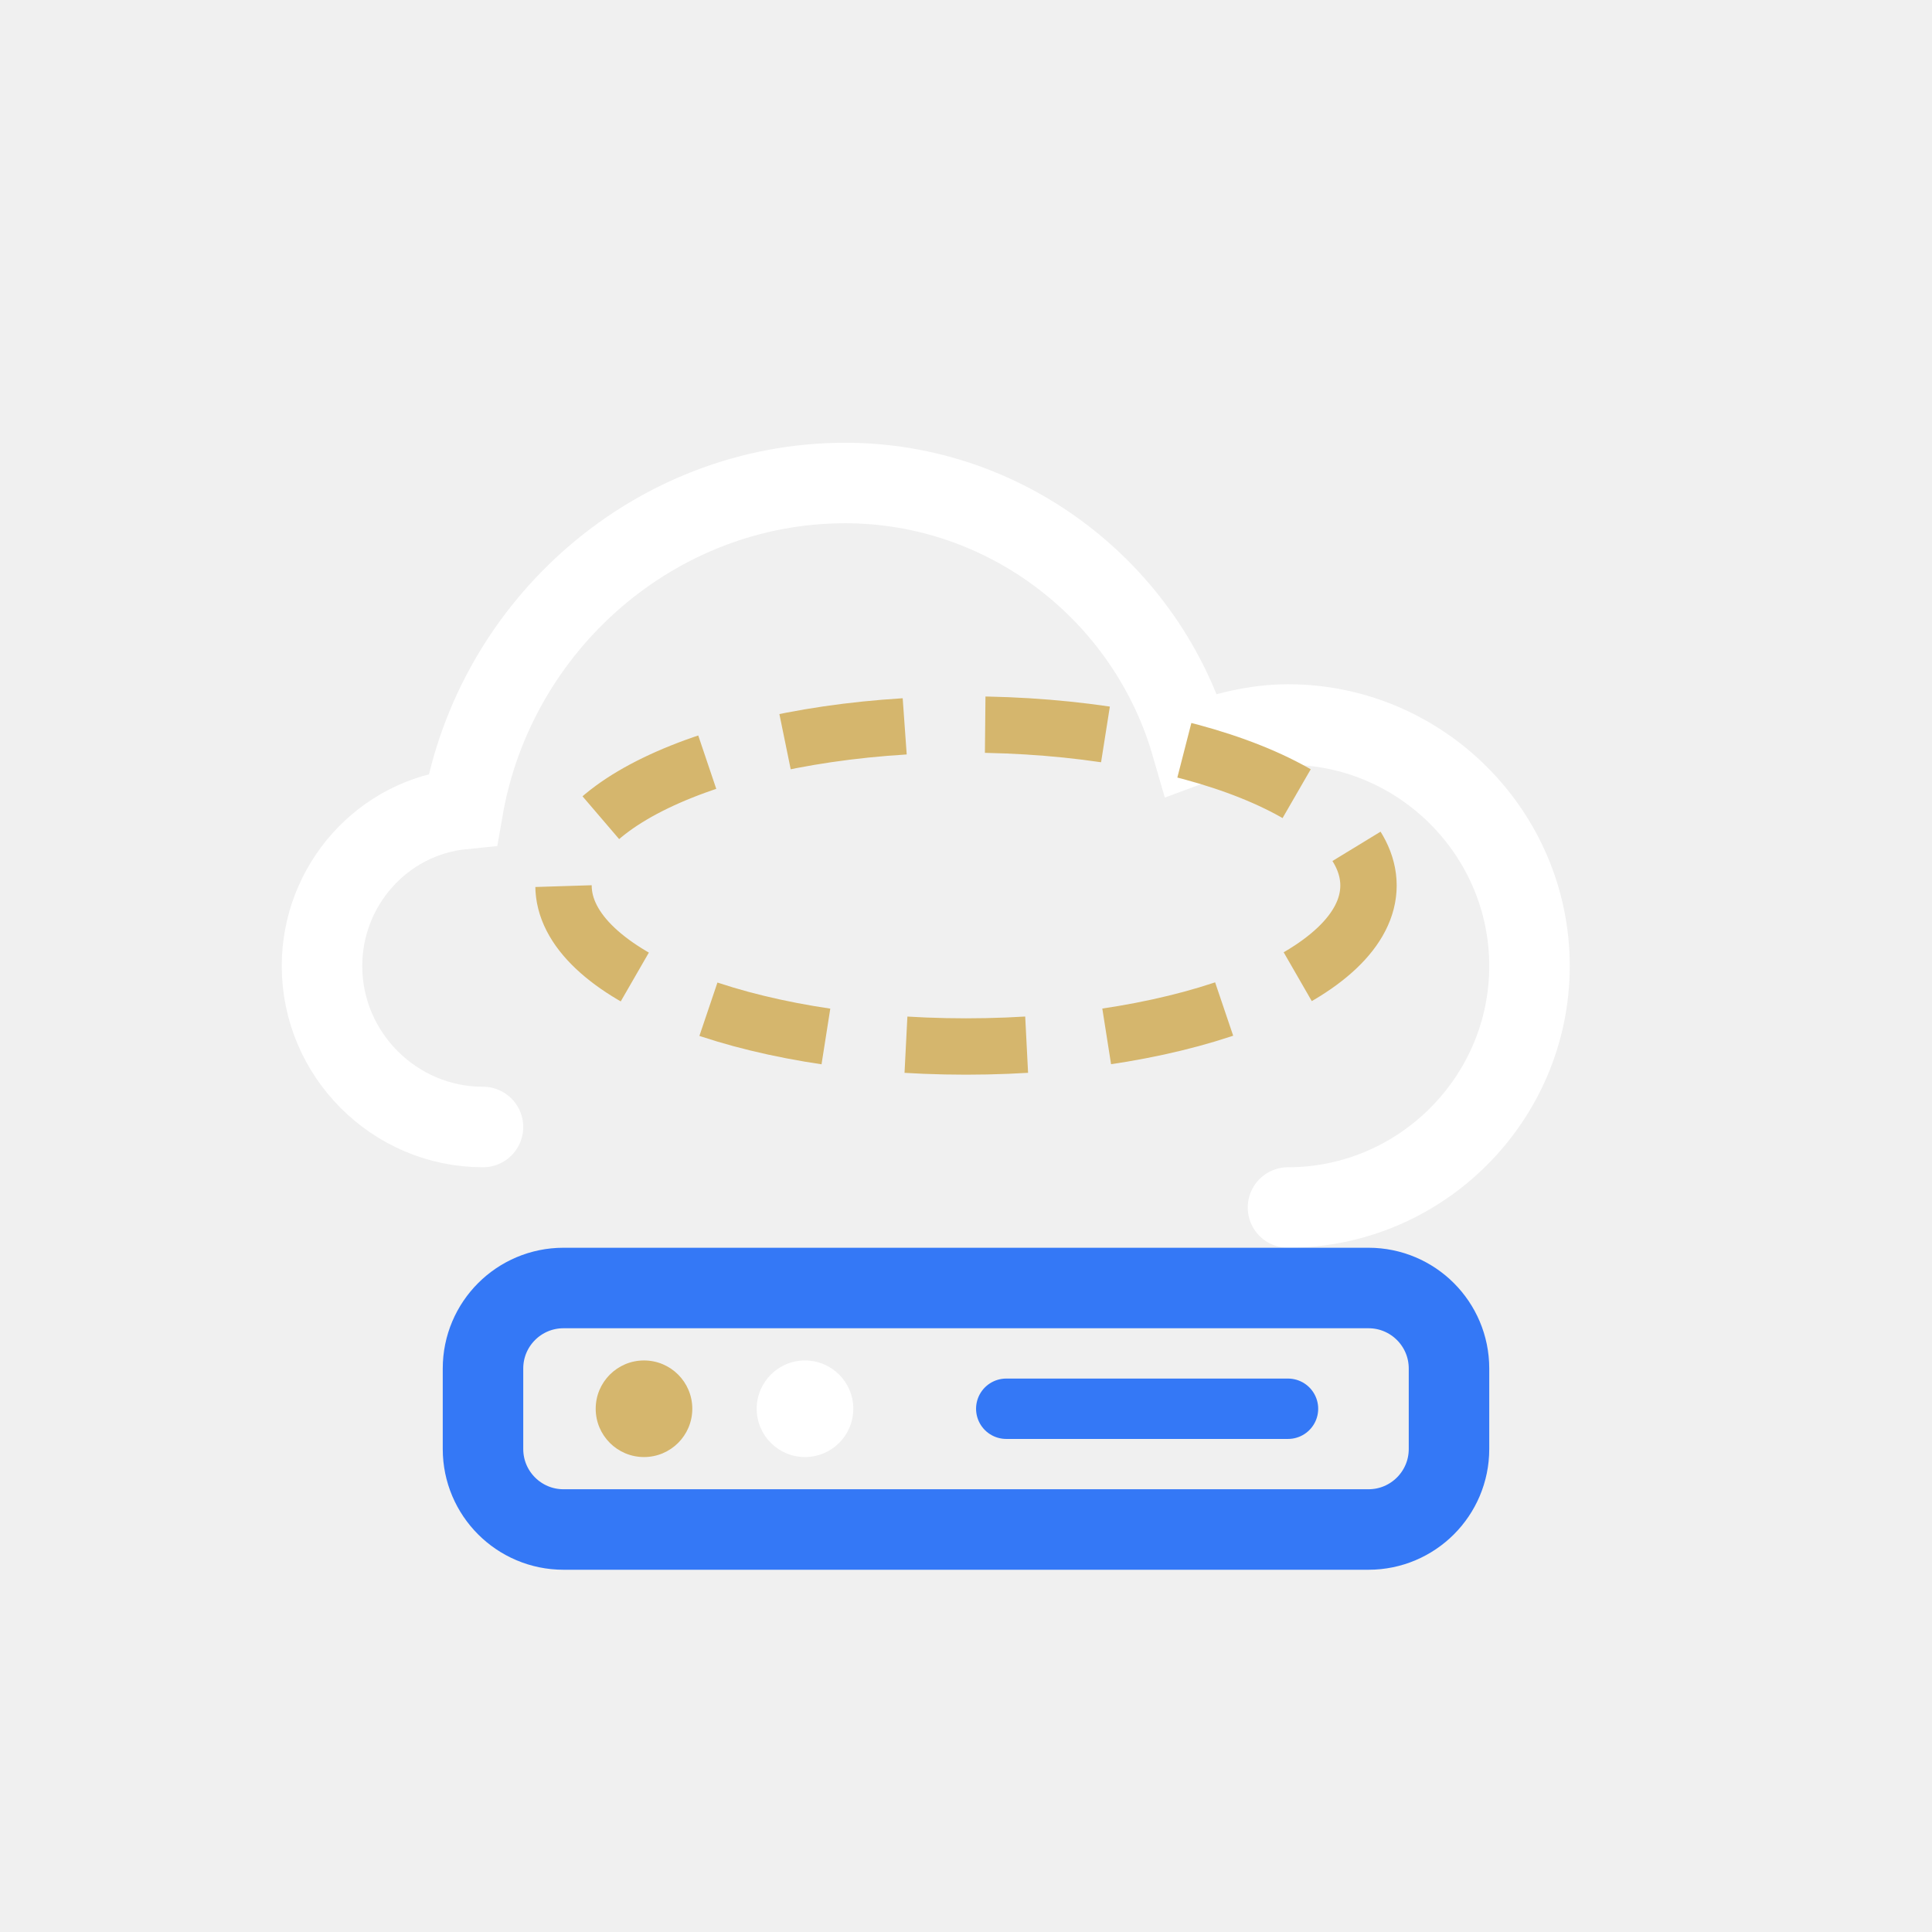
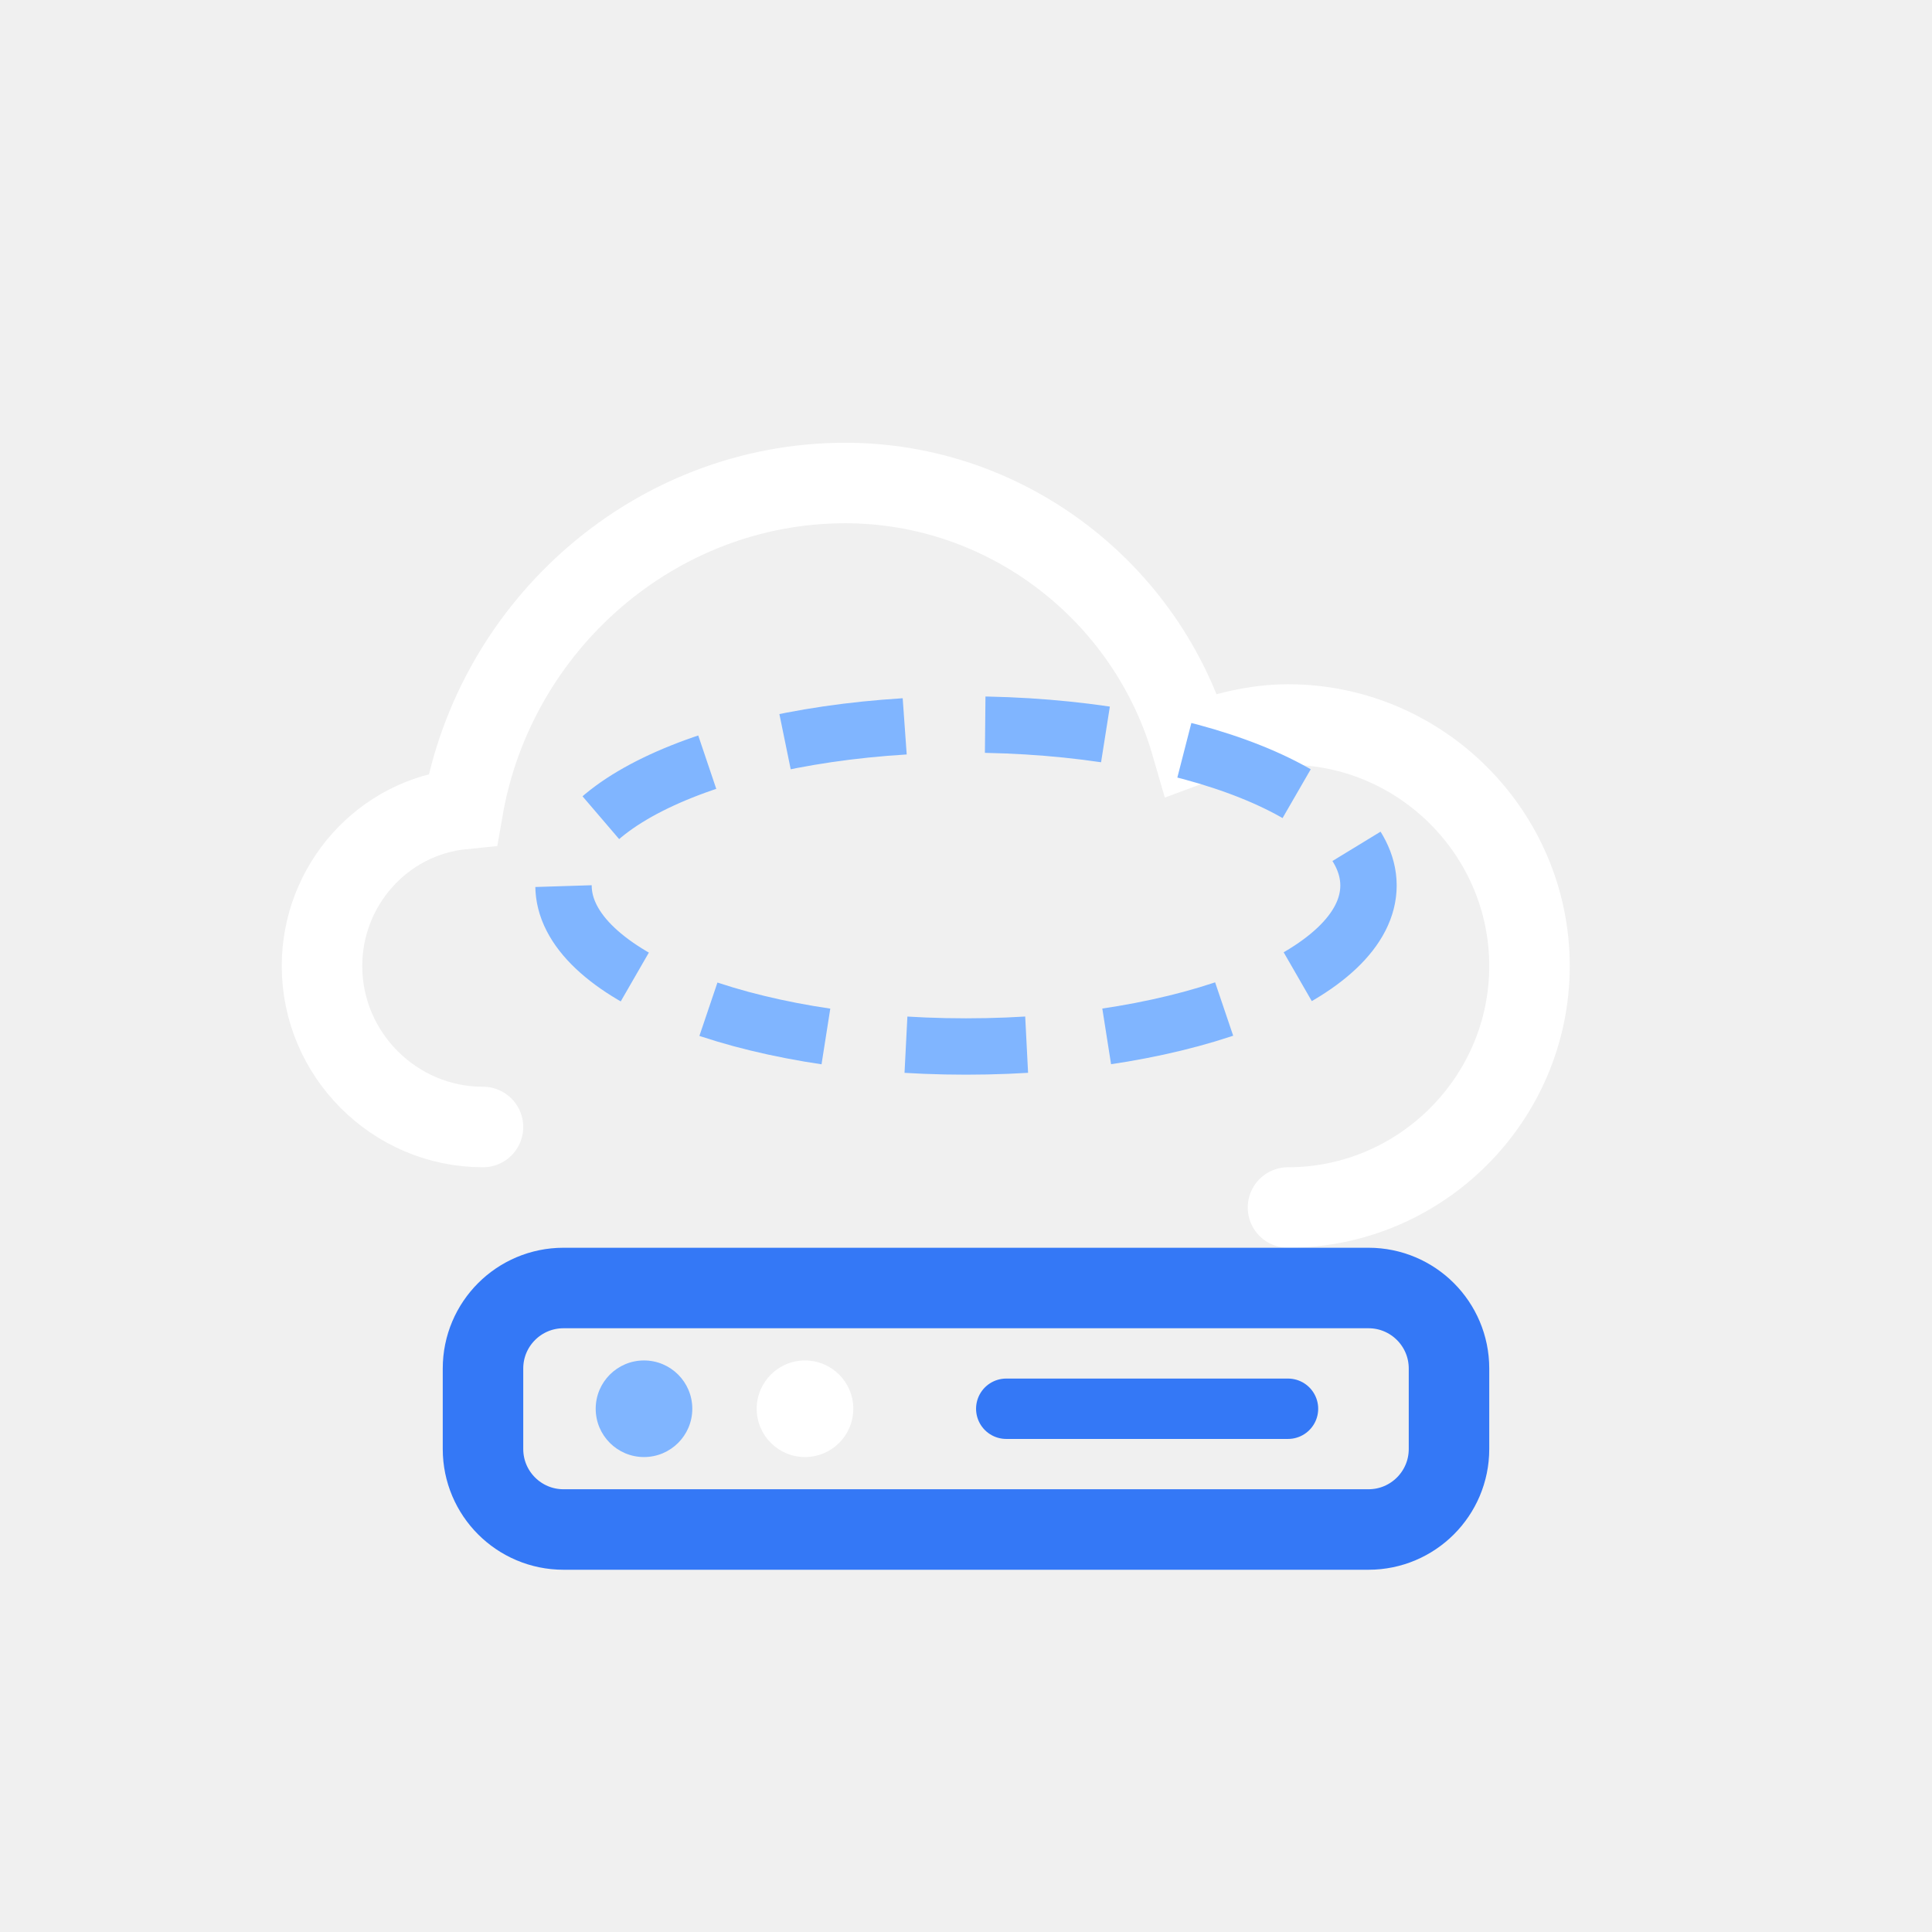
<svg xmlns="http://www.w3.org/2000/svg" viewBox="0 0 48 48" width="48" height="48" fill="none">
  <path d="M12 28 C9.8 28 8 26.2 8 24 C8 22 9.5 20.3 11.5 20.1 C12.3 15.5 16.3 12 21 12 C25 12 28.5 14.7 29.6 18.5 C30.4 18.2 31.2 18 32 18 C35.3 18 38 20.7 38 24 C38 27.3 35.3 30 32 30" stroke="#FFFFFF" stroke-width="2" stroke-linecap="round" fill="none" />
  <rect x="12" y="32" width="24" height="6" rx="2" stroke="#3478F6" stroke-width="2" />
-   <circle cx="16" cy="35" r="1.2" fill="#D5B66D" />
+   <circle cx="16" cy="35" r="1.2" fill="#80B5FF" />
  <circle cx="20" cy="35" r="1.2" fill="#FFFFFF" />
  <line x1="25" y1="35" x2="32" y2="35" stroke="#3478F6" stroke-width="1.5" stroke-linecap="round" />
-   <ellipse cx="24" cy="22" rx="10" ry="4" stroke="#D5B66D" stroke-width="1.4" stroke-dasharray="3 2" />
+   <ellipse cx="24" cy="22" rx="10" ry="4" stroke="#80B5FF" stroke-width="1.4" stroke-dasharray="3 2" />
</svg>
